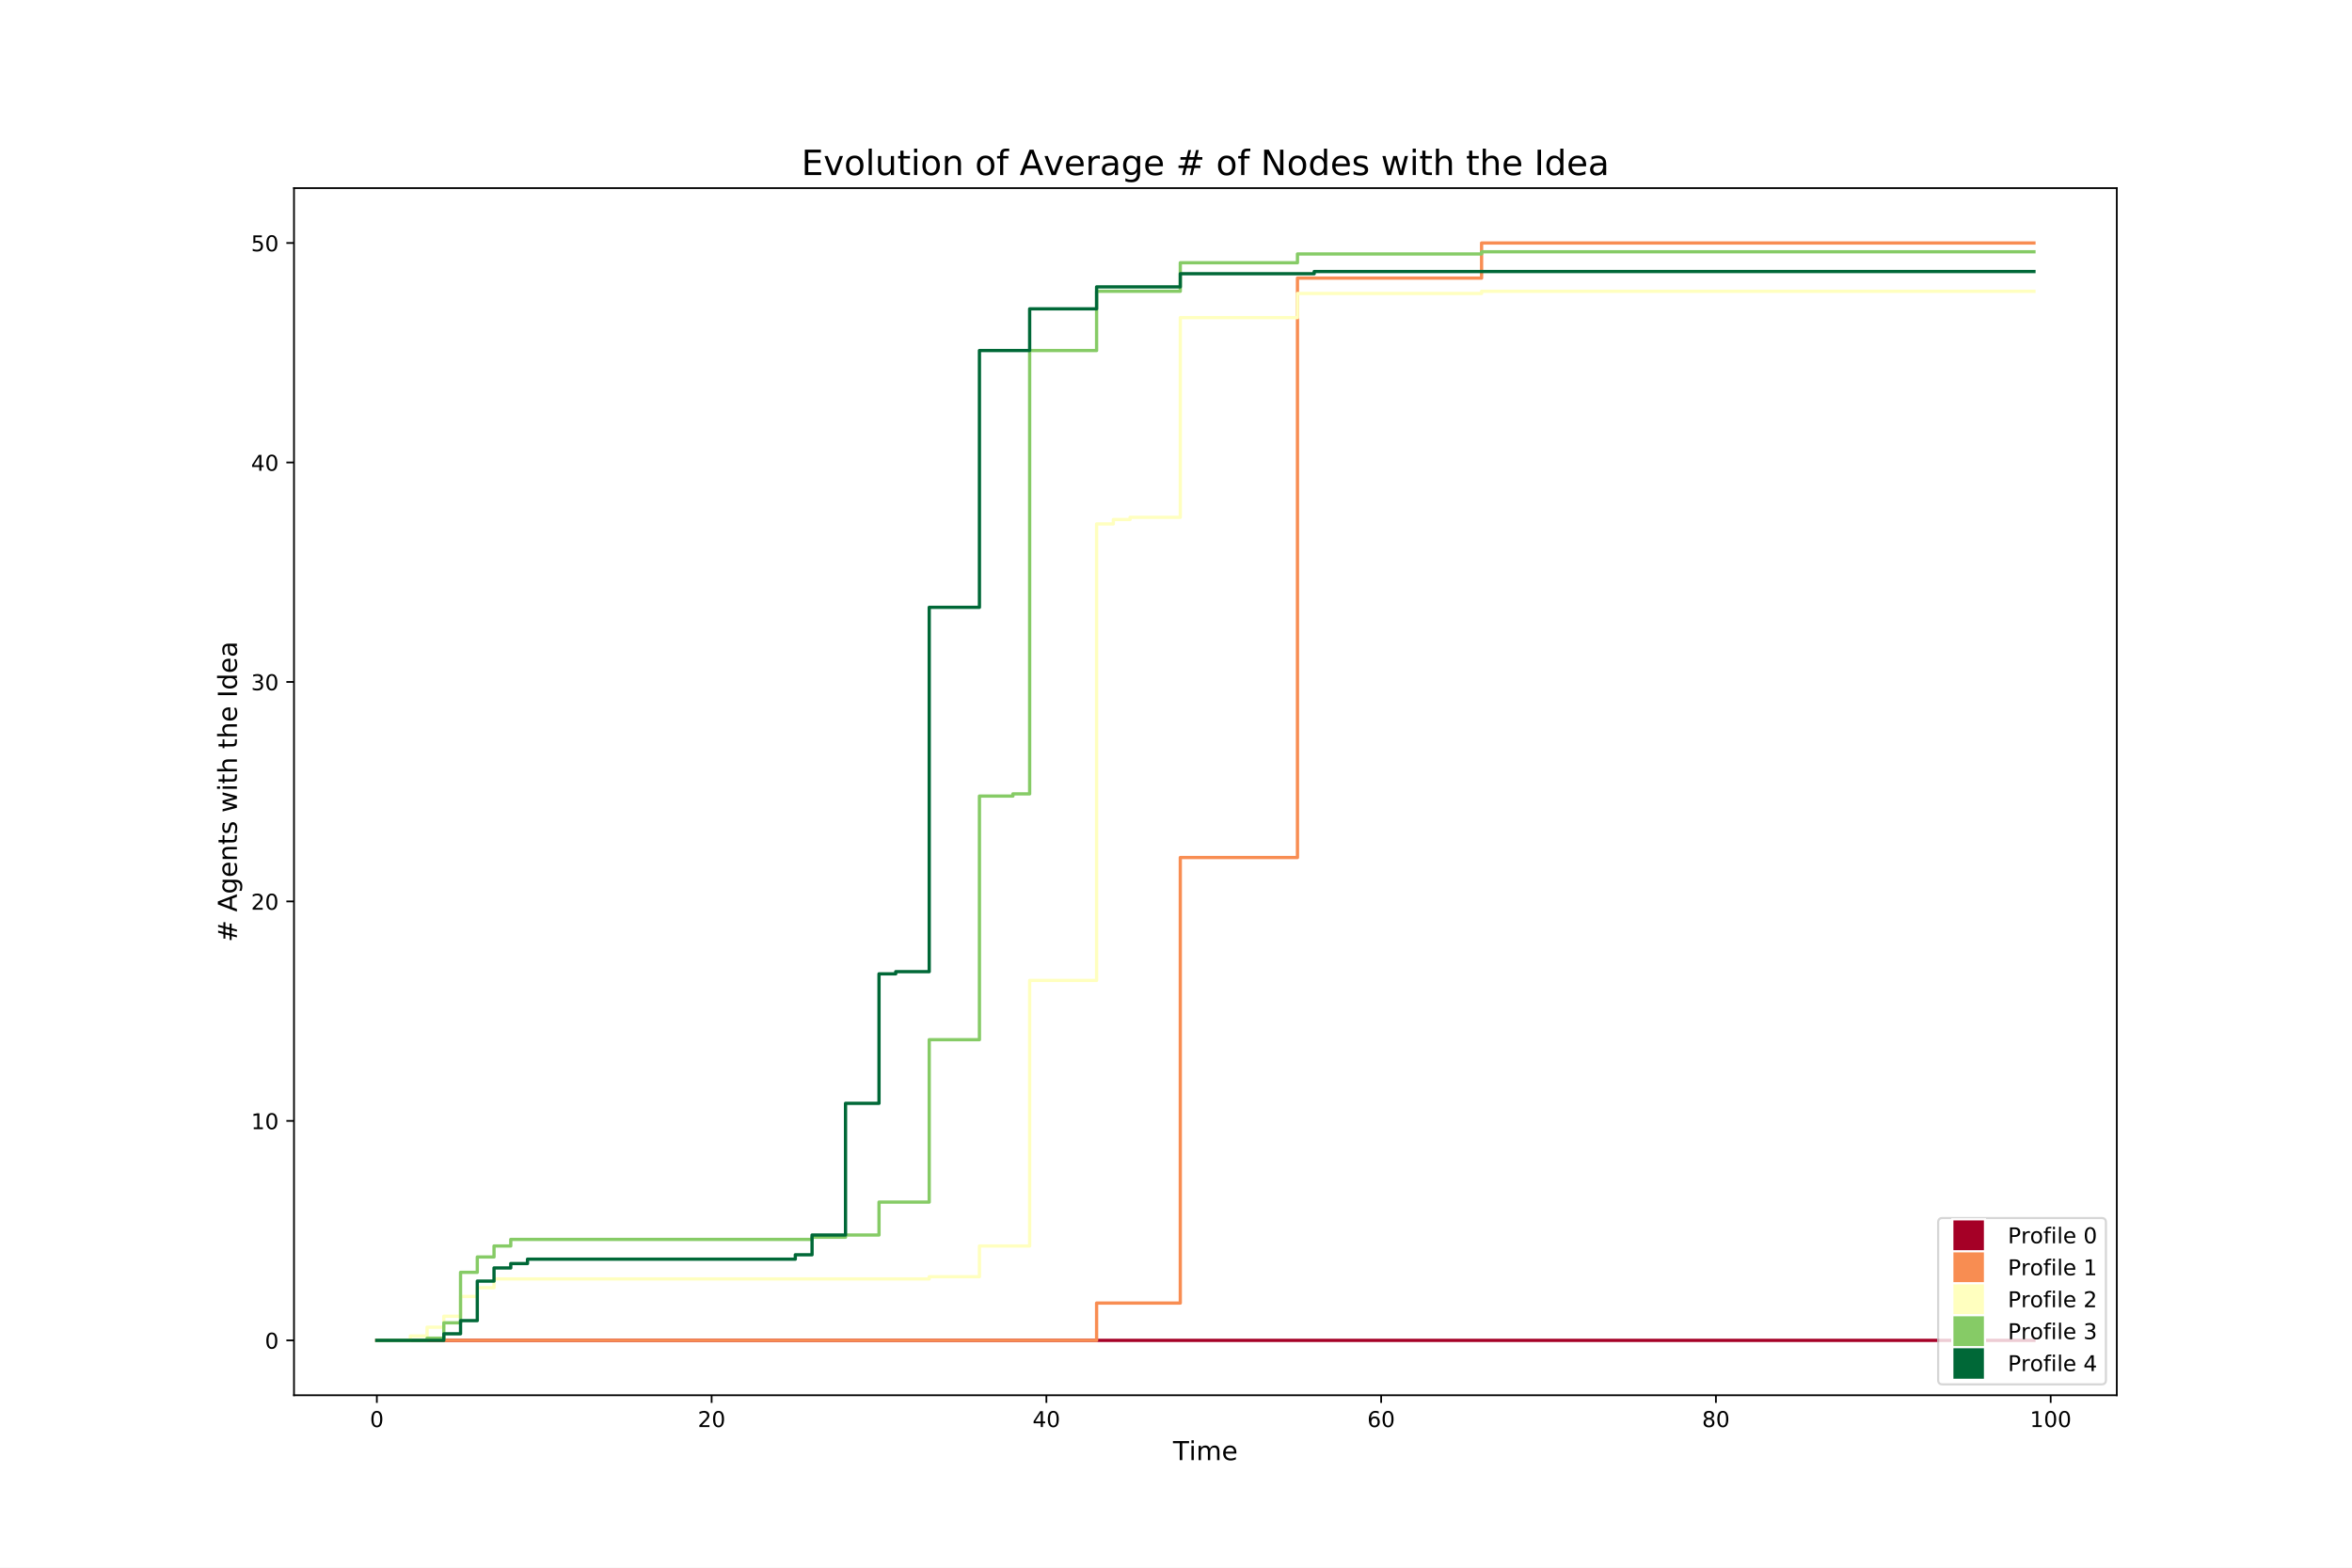
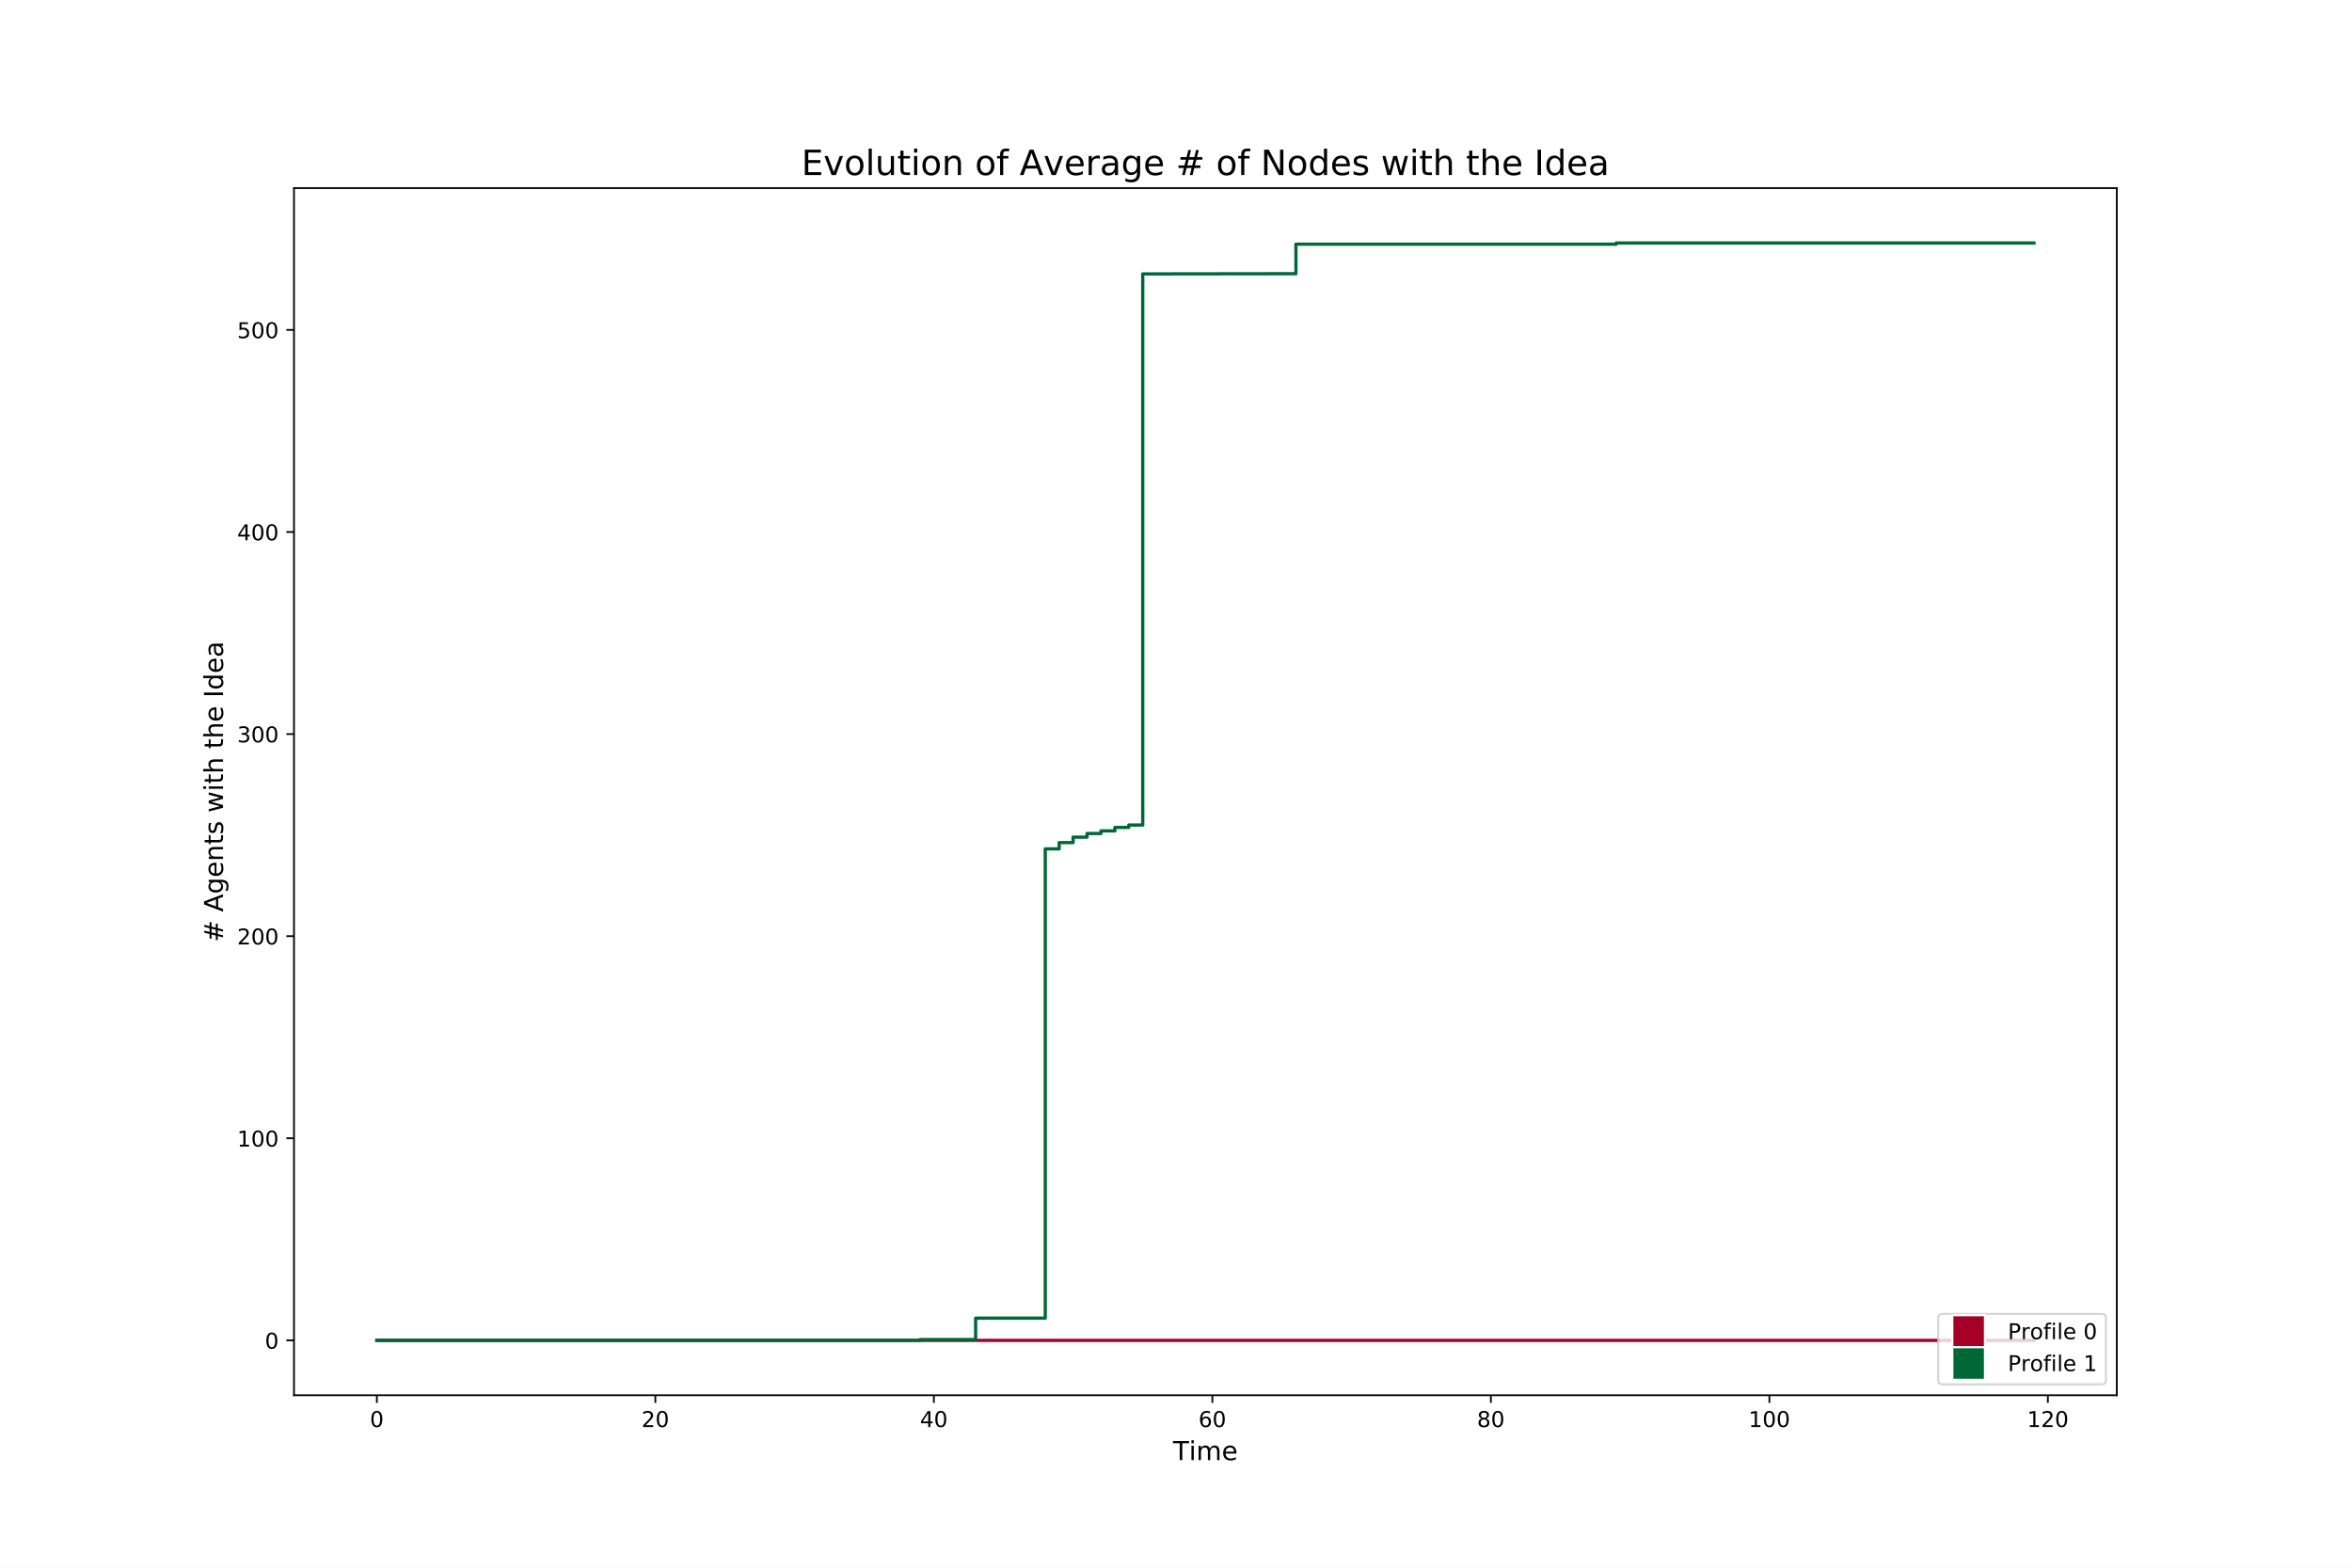
<svg xmlns="http://www.w3.org/2000/svg" xmlns:xlink="http://www.w3.org/1999/xlink" height="720pt" version="1.1" viewBox="0 0 1080 720" width="1080pt">
  <defs>
    <style type="text/css">
*{stroke-linecap:butt;stroke-linejoin:round;}
  </style>
  </defs>
  <g id="figure_1">
    <g id="patch_1">
      <path d="M 0 720  L 1080 720  L 1080 0  L 0 0  z " style="fill:#ffffff;" />
    </g>
    <g id="axes_1">
      <g id="patch_2">
        <path d="M 135 640.8  L 972 640.8  L 972 86.4  L 135 86.4  z " style="fill:#ffffff;" />
      </g>
      <g id="matplotlib.axis_1">
        <g id="xtick_1">
          <g id="line2d_1">
            <defs>
-               <path d="M 0 0  L 0 3.5  " id="mcac561932a" style="stroke:#000000;stroke-width:0.8;" />
-             </defs>
-             <g>
-               <use style="stroke:#000000;stroke-width:0.8;" x="173.045" xlink:href="#mcac561932a" y="640.8" />
+               <path d="M 0 0  L 0 3.5  " id="mf2e4e8a85e" style="stroke:#000000;stroke-width:0.8;" />
+             </defs>
+             <g>
+               <use style="stroke:#000000;stroke-width:0.8;" x="173.045" xlink:href="#mf2e4e8a85e" y="640.8" />
            </g>
          </g>
          <g id="text_1">
            <defs>
              <path d="M 31.781 66.406  Q 24.172 66.406 20.328 58.906  Q 16.5 51.422 16.5 36.375  Q 16.5 21.391 20.328 13.891  Q 24.172 6.391 31.781 6.391  Q 39.453 6.391 43.281 13.891  Q 47.125 21.391 47.125 36.375  Q 47.125 51.422 43.281 58.906  Q 39.453 66.406 31.781 66.406  z M 31.781 74.219  Q 44.047 74.219 50.516 64.516  Q 56.984 54.828 56.984 36.375  Q 56.984 17.969 50.516 8.266  Q 44.047 -1.422 31.781 -1.422  Q 19.531 -1.422 13.062 8.266  Q 6.594 17.969 6.594 36.375  Q 6.594 54.828 13.062 64.516  Q 19.531 74.219 31.781 74.219  z " id="DejaVuSans-48" />
            </defs>
            <g transform="translate(169.8642 655.3984)scale(0.1 -0.1)">
              <use xlink:href="#DejaVuSans-48" />
            </g>
          </g>
        </g>
        <g id="xtick_2">
          <g id="line2d_2">
            <g>
-               <use style="stroke:#000000;stroke-width:0.8;" x="326.764" xlink:href="#mcac561932a" y="640.8" />
+               <use style="stroke:#000000;stroke-width:0.8;" x="300.929" xlink:href="#mf2e4e8a85e" y="640.8" />
            </g>
          </g>
          <g id="text_2">
            <defs>
              <path d="M 19.188 8.297  L 53.609 8.297  L 53.609 0  L 7.328 0  L 7.328 8.297  Q 12.938 14.109 22.625 23.891  Q 32.328 33.688 34.812 36.531  Q 39.547 41.844 41.422 45.531  Q 43.312 49.219 43.312 52.781  Q 43.312 58.594 39.234 62.25  Q 35.156 65.922 28.609 65.922  Q 23.969 65.922 18.812 64.312  Q 13.672 62.703 7.812 59.422  L 7.812 69.391  Q 13.766 71.781 18.938 73  Q 24.125 74.219 28.422 74.219  Q 39.75 74.219 46.484 68.547  Q 53.219 62.891 53.219 53.422  Q 53.219 48.922 51.531 44.891  Q 49.859 40.875 45.406 35.406  Q 44.188 33.984 37.641 27.219  Q 31.109 20.453 19.188 8.297  z " id="DejaVuSans-50" />
            </defs>
-             <g transform="translate(320.402 655.3984)scale(0.1 -0.1)">
+             <g transform="translate(294.5668 655.3984)scale(0.1 -0.1)">
              <use xlink:href="#DejaVuSans-50" />
              <use x="63.623" xlink:href="#DejaVuSans-48" />
            </g>
          </g>
        </g>
        <g id="xtick_3">
          <g id="line2d_3">
            <g>
-               <use style="stroke:#000000;stroke-width:0.8;" x="480.483" xlink:href="#mcac561932a" y="640.8" />
+               <use style="stroke:#000000;stroke-width:0.8;" x="428.813" xlink:href="#mf2e4e8a85e" y="640.8" />
            </g>
          </g>
          <g id="text_3">
            <defs>
              <path d="M 37.797 64.312  L 12.891 25.391  L 37.797 25.391  z M 35.203 72.906  L 47.609 72.906  L 47.609 25.391  L 58.016 25.391  L 58.016 17.188  L 47.609 17.188  L 47.609 0  L 37.797 0  L 37.797 17.188  L 4.891 17.188  L 4.891 26.703  z " id="DejaVuSans-52" />
            </defs>
-             <g transform="translate(474.121 655.3984)scale(0.1 -0.1)">
+             <g transform="translate(422.4507 655.3984)scale(0.1 -0.1)">
              <use xlink:href="#DejaVuSans-52" />
              <use x="63.623" xlink:href="#DejaVuSans-48" />
            </g>
          </g>
        </g>
        <g id="xtick_4">
          <g id="line2d_4">
            <g>
-               <use style="stroke:#000000;stroke-width:0.8;" x="634.202" xlink:href="#mcac561932a" y="640.8" />
+               <use style="stroke:#000000;stroke-width:0.8;" x="556.697" xlink:href="#mf2e4e8a85e" y="640.8" />
            </g>
          </g>
          <g id="text_4">
            <defs>
              <path d="M 33.016 40.375  Q 26.375 40.375 22.484 35.828  Q 18.609 31.297 18.609 23.391  Q 18.609 15.531 22.484 10.953  Q 26.375 6.391 33.016 6.391  Q 39.656 6.391 43.531 10.953  Q 47.406 15.531 47.406 23.391  Q 47.406 31.297 43.531 35.828  Q 39.656 40.375 33.016 40.375  z M 52.594 71.297  L 52.594 62.312  Q 48.875 64.062 45.094 64.984  Q 41.312 65.922 37.594 65.922  Q 27.828 65.922 22.672 59.328  Q 17.531 52.734 16.797 39.406  Q 19.672 43.656 24.016 45.922  Q 28.375 48.188 33.594 48.188  Q 44.578 48.188 50.953 41.516  Q 57.328 34.859 57.328 23.391  Q 57.328 12.156 50.688 5.359  Q 44.047 -1.422 33.016 -1.422  Q 20.359 -1.422 13.672 8.266  Q 6.984 17.969 6.984 36.375  Q 6.984 53.656 15.188 63.938  Q 23.391 74.219 37.203 74.219  Q 40.922 74.219 44.703 73.484  Q 48.484 72.75 52.594 71.297  z " id="DejaVuSans-54" />
            </defs>
-             <g transform="translate(627.84 655.3984)scale(0.1 -0.1)">
+             <g transform="translate(550.3346 655.3984)scale(0.1 -0.1)">
              <use xlink:href="#DejaVuSans-54" />
              <use x="63.623" xlink:href="#DejaVuSans-48" />
            </g>
          </g>
        </g>
        <g id="xtick_5">
          <g id="line2d_5">
            <g>
-               <use style="stroke:#000000;stroke-width:0.8;" x="787.921" xlink:href="#mcac561932a" y="640.8" />
+               <use style="stroke:#000000;stroke-width:0.8;" x="684.581" xlink:href="#mf2e4e8a85e" y="640.8" />
            </g>
          </g>
          <g id="text_5">
            <defs>
              <path d="M 31.781 34.625  Q 24.75 34.625 20.719 30.859  Q 16.703 27.094 16.703 20.516  Q 16.703 13.922 20.719 10.156  Q 24.75 6.391 31.781 6.391  Q 38.812 6.391 42.859 10.172  Q 46.922 13.969 46.922 20.516  Q 46.922 27.094 42.891 30.859  Q 38.875 34.625 31.781 34.625  z M 21.922 38.812  Q 15.578 40.375 12.031 44.719  Q 8.5 49.078 8.5 55.328  Q 8.5 64.062 14.719 69.141  Q 20.953 74.219 31.781 74.219  Q 42.672 74.219 48.875 69.141  Q 55.078 64.062 55.078 55.328  Q 55.078 49.078 51.531 44.719  Q 48 40.375 41.703 38.812  Q 48.828 37.156 52.797 32.312  Q 56.781 27.484 56.781 20.516  Q 56.781 9.906 50.312 4.234  Q 43.844 -1.422 31.781 -1.422  Q 19.734 -1.422 13.25 4.234  Q 6.781 9.906 6.781 20.516  Q 6.781 27.484 10.781 32.312  Q 14.797 37.156 21.922 38.812  z M 18.312 54.391  Q 18.312 48.734 21.844 45.562  Q 25.391 42.391 31.781 42.391  Q 38.141 42.391 41.719 45.562  Q 45.312 48.734 45.312 54.391  Q 45.312 60.062 41.719 63.234  Q 38.141 66.406 31.781 66.406  Q 25.391 66.406 21.844 63.234  Q 18.312 60.062 18.312 54.391  z " id="DejaVuSans-56" />
            </defs>
-             <g transform="translate(781.559 655.3984)scale(0.1 -0.1)">
+             <g transform="translate(678.2185 655.3984)scale(0.1 -0.1)">
              <use xlink:href="#DejaVuSans-56" />
              <use x="63.623" xlink:href="#DejaVuSans-48" />
            </g>
          </g>
        </g>
        <g id="xtick_6">
          <g id="line2d_6">
            <g>
-               <use style="stroke:#000000;stroke-width:0.8;" x="941.64" xlink:href="#mcac561932a" y="640.8" />
+               <use style="stroke:#000000;stroke-width:0.8;" x="812.465" xlink:href="#mf2e4e8a85e" y="640.8" />
            </g>
          </g>
          <g id="text_6">
            <defs>
              <path d="M 12.406 8.297  L 28.516 8.297  L 28.516 63.922  L 10.984 60.406  L 10.984 69.391  L 28.422 72.906  L 38.281 72.906  L 38.281 8.297  L 54.391 8.297  L 54.391 0  L 12.406 0  z " id="DejaVuSans-49" />
            </defs>
-             <g transform="translate(932.0967 655.3984)scale(0.1 -0.1)">
+             <g transform="translate(802.9211 655.3984)scale(0.1 -0.1)">
              <use xlink:href="#DejaVuSans-49" />
              <use x="63.623" xlink:href="#DejaVuSans-48" />
              <use x="127.246" xlink:href="#DejaVuSans-48" />
            </g>
          </g>
        </g>
-         <g id="text_7">
+         <g id="xtick_7">
+           <g id="line2d_7">
+             <g>
+               <use style="stroke:#000000;stroke-width:0.8;" x="940.349" xlink:href="#mf2e4e8a85e" y="640.8" />
+             </g>
+           </g>
+           <g id="text_7">
+             <g transform="translate(930.805 655.3984)scale(0.1 -0.1)">
+               <use xlink:href="#DejaVuSans-49" />
+               <use x="63.623" xlink:href="#DejaVuSans-50" />
+               <use x="127.246" xlink:href="#DejaVuSans-48" />
+             </g>
+           </g>
+         </g>
+         <g id="text_8">
          <defs>
            <path d="M -0.297 72.906  L 61.375 72.906  L 61.375 64.594  L 35.5 64.594  L 35.5 0  L 25.594 0  L 25.594 64.594  L -0.297 64.594  z " id="DejaVuSans-84" />
            <path d="M 9.422 54.688  L 18.406 54.688  L 18.406 0  L 9.422 0  z M 9.422 75.984  L 18.406 75.984  L 18.406 64.594  L 9.422 64.594  z " id="DejaVuSans-105" />
            <path d="M 52 44.188  Q 55.375 50.25 60.062 53.125  Q 64.75 56 71.094 56  Q 79.641 56 84.281 50.016  Q 88.922 44.047 88.922 33.016  L 88.922 0  L 79.891 0  L 79.891 32.719  Q 79.891 40.578 77.094 44.375  Q 74.312 48.188 68.609 48.188  Q 61.625 48.188 57.562 43.547  Q 53.516 38.922 53.516 30.906  L 53.516 0  L 44.484 0  L 44.484 32.719  Q 44.484 40.625 41.703 44.406  Q 38.922 48.188 33.109 48.188  Q 26.219 48.188 22.156 43.531  Q 18.109 38.875 18.109 30.906  L 18.109 0  L 9.078 0  L 9.078 54.688  L 18.109 54.688  L 18.109 46.188  Q 21.188 51.219 25.484 53.609  Q 29.781 56 35.688 56  Q 41.656 56 45.828 52.969  Q 50 49.953 52 44.188  z " id="DejaVuSans-109" />
            <path d="M 56.203 29.594  L 56.203 25.203  L 14.891 25.203  Q 15.484 15.922 20.484 11.062  Q 25.484 6.203 34.422 6.203  Q 39.594 6.203 44.453 7.469  Q 49.312 8.734 54.109 11.281  L 54.109 2.781  Q 49.266 0.734 44.188 -0.344  Q 39.109 -1.422 33.891 -1.422  Q 20.797 -1.422 13.156 6.188  Q 5.516 13.812 5.516 26.812  Q 5.516 40.234 12.766 48.109  Q 20.016 56 32.328 56  Q 43.359 56 49.781 48.891  Q 56.203 41.797 56.203 29.594  z M 47.219 32.234  Q 47.125 39.594 43.094 43.984  Q 39.062 48.391 32.422 48.391  Q 24.906 48.391 20.391 44.141  Q 15.875 39.891 15.188 32.172  z " id="DejaVuSans-101" />
          </defs>
          <g transform="translate(538.635 670.5963)scale(0.12 -0.12)">
            <use xlink:href="#DejaVuSans-84" />
            <use x="61.037" xlink:href="#DejaVuSans-105" />
            <use x="88.82" xlink:href="#DejaVuSans-109" />
            <use x="186.232" xlink:href="#DejaVuSans-101" />
          </g>
        </g>
      </g>
      <g id="matplotlib.axis_2">
        <g id="ytick_1">
-           <g id="line2d_7">
-             <defs>
-               <path d="M 0 0  L -3.5 0  " id="m675ecab0a8" style="stroke:#000000;stroke-width:0.8;" />
-             </defs>
-             <g>
-               <use style="stroke:#000000;stroke-width:0.8;" x="135" xlink:href="#m675ecab0a8" y="615.6" />
-             </g>
-           </g>
-           <g id="text_8">
+           <g id="line2d_8">
+             <defs>
+               <path d="M 0 0  L -3.5 0  " id="mf0cbc790c9" style="stroke:#000000;stroke-width:0.8;" />
+             </defs>
+             <g>
+               <use style="stroke:#000000;stroke-width:0.8;" x="135" xlink:href="#mf0cbc790c9" y="615.6" />
+             </g>
+           </g>
+           <g id="text_9">
            <g transform="translate(121.6375 619.3992)scale(0.1 -0.1)">
              <use xlink:href="#DejaVuSans-48" />
            </g>
          </g>
        </g>
        <g id="ytick_2">
-           <g id="line2d_8">
-             <g>
-               <use style="stroke:#000000;stroke-width:0.8;" x="135" xlink:href="#m675ecab0a8" y="514.8" />
-             </g>
-           </g>
-           <g id="text_9">
-             <g transform="translate(115.275 518.5992)scale(0.1 -0.1)">
+           <g id="line2d_9">
+             <g>
+               <use style="stroke:#000000;stroke-width:0.8;" x="135" xlink:href="#mf0cbc790c9" y="522.782" />
+             </g>
+           </g>
+           <g id="text_10">
+             <g transform="translate(108.9125 526.5815)scale(0.1 -0.1)">
              <use xlink:href="#DejaVuSans-49" />
              <use x="63.623" xlink:href="#DejaVuSans-48" />
+               <use x="127.246" xlink:href="#DejaVuSans-48" />
            </g>
          </g>
        </g>
        <g id="ytick_3">
-           <g id="line2d_9">
-             <g>
-               <use style="stroke:#000000;stroke-width:0.8;" x="135" xlink:href="#m675ecab0a8" y="414" />
-             </g>
-           </g>
-           <g id="text_10">
-             <g transform="translate(115.275 417.7992)scale(0.1 -0.1)">
+           <g id="line2d_10">
+             <g>
+               <use style="stroke:#000000;stroke-width:0.8;" x="135" xlink:href="#mf0cbc790c9" y="429.965" />
+             </g>
+           </g>
+           <g id="text_11">
+             <g transform="translate(108.9125 433.7639)scale(0.1 -0.1)">
              <use xlink:href="#DejaVuSans-50" />
              <use x="63.623" xlink:href="#DejaVuSans-48" />
+               <use x="127.246" xlink:href="#DejaVuSans-48" />
            </g>
          </g>
        </g>
        <g id="ytick_4">
-           <g id="line2d_10">
-             <g>
-               <use style="stroke:#000000;stroke-width:0.8;" x="135" xlink:href="#m675ecab0a8" y="313.2" />
-             </g>
-           </g>
-           <g id="text_11">
+           <g id="line2d_11">
+             <g>
+               <use style="stroke:#000000;stroke-width:0.8;" x="135" xlink:href="#mf0cbc790c9" y="337.147" />
+             </g>
+           </g>
+           <g id="text_12">
            <defs>
              <path d="M 40.578 39.312  Q 47.656 37.797 51.625 33  Q 55.609 28.219 55.609 21.188  Q 55.609 10.406 48.188 4.484  Q 40.766 -1.422 27.094 -1.422  Q 22.516 -1.422 17.656 -0.516  Q 12.797 0.391 7.625 2.203  L 7.625 11.719  Q 11.719 9.328 16.594 8.109  Q 21.484 6.891 26.812 6.891  Q 36.078 6.891 40.938 10.547  Q 45.797 14.203 45.797 21.188  Q 45.797 27.641 41.281 31.266  Q 36.766 34.906 28.719 34.906  L 20.219 34.906  L 20.219 43.016  L 29.109 43.016  Q 36.375 43.016 40.234 45.922  Q 44.094 48.828 44.094 54.297  Q 44.094 59.906 40.109 62.906  Q 36.141 65.922 28.719 65.922  Q 24.656 65.922 20.016 65.031  Q 15.375 64.156 9.812 62.312  L 9.812 71.094  Q 15.438 72.656 20.344 73.438  Q 25.25 74.219 29.594 74.219  Q 40.828 74.219 47.359 69.109  Q 53.906 64.016 53.906 55.328  Q 53.906 49.266 50.438 45.094  Q 46.969 40.922 40.578 39.312  z " id="DejaVuSans-51" />
            </defs>
-             <g transform="translate(115.275 316.9992)scale(0.1 -0.1)">
+             <g transform="translate(108.9125 340.9462)scale(0.1 -0.1)">
              <use xlink:href="#DejaVuSans-51" />
              <use x="63.623" xlink:href="#DejaVuSans-48" />
+               <use x="127.246" xlink:href="#DejaVuSans-48" />
            </g>
          </g>
        </g>
        <g id="ytick_5">
-           <g id="line2d_11">
-             <g>
-               <use style="stroke:#000000;stroke-width:0.8;" x="135" xlink:href="#m675ecab0a8" y="212.4" />
-             </g>
-           </g>
-           <g id="text_12">
-             <g transform="translate(115.275 216.1992)scale(0.1 -0.1)">
+           <g id="line2d_12">
+             <g>
+               <use style="stroke:#000000;stroke-width:0.8;" x="135" xlink:href="#mf0cbc790c9" y="244.329" />
+             </g>
+           </g>
+           <g id="text_13">
+             <g transform="translate(108.9125 248.1285)scale(0.1 -0.1)">
              <use xlink:href="#DejaVuSans-52" />
              <use x="63.623" xlink:href="#DejaVuSans-48" />
+               <use x="127.246" xlink:href="#DejaVuSans-48" />
            </g>
          </g>
        </g>
        <g id="ytick_6">
-           <g id="line2d_12">
-             <g>
-               <use style="stroke:#000000;stroke-width:0.8;" x="135" xlink:href="#m675ecab0a8" y="111.6" />
-             </g>
-           </g>
-           <g id="text_13">
+           <g id="line2d_13">
+             <g>
+               <use style="stroke:#000000;stroke-width:0.8;" x="135" xlink:href="#mf0cbc790c9" y="151.512" />
+             </g>
+           </g>
+           <g id="text_14">
            <defs>
              <path d="M 10.797 72.906  L 49.516 72.906  L 49.516 64.594  L 19.828 64.594  L 19.828 46.734  Q 21.969 47.469 24.109 47.828  Q 26.266 48.188 28.422 48.188  Q 40.625 48.188 47.75 41.5  Q 54.891 34.812 54.891 23.391  Q 54.891 11.625 47.562 5.094  Q 40.234 -1.422 26.906 -1.422  Q 22.312 -1.422 17.547 -0.641  Q 12.797 0.141 7.719 1.703  L 7.719 11.625  Q 12.109 9.234 16.797 8.062  Q 21.484 6.891 26.703 6.891  Q 35.156 6.891 40.078 11.328  Q 45.016 15.766 45.016 23.391  Q 45.016 31 40.078 35.438  Q 35.156 39.891 26.703 39.891  Q 22.75 39.891 18.812 39.016  Q 14.891 38.141 10.797 36.281  z " id="DejaVuSans-53" />
            </defs>
-             <g transform="translate(115.275 115.3992)scale(0.1 -0.1)">
+             <g transform="translate(108.9125 155.3108)scale(0.1 -0.1)">
              <use xlink:href="#DejaVuSans-53" />
              <use x="63.623" xlink:href="#DejaVuSans-48" />
-             </g>
-           </g>
-         </g>
-         <g id="text_14">
+               <use x="127.246" xlink:href="#DejaVuSans-48" />
+             </g>
+           </g>
+         </g>
+         <g id="text_15">
          <defs>
            <path d="M 51.125 44  L 36.922 44  L 32.812 27.688  L 47.125 27.688  z M 43.797 71.781  L 38.719 51.516  L 52.984 51.516  L 58.109 71.781  L 65.922 71.781  L 60.891 51.516  L 76.125 51.516  L 76.125 44  L 58.984 44  L 54.984 27.688  L 70.516 27.688  L 70.516 20.219  L 53.078 20.219  L 48 0  L 40.188 0  L 45.219 20.219  L 30.906 20.219  L 25.875 0  L 18.016 0  L 23.094 20.219  L 7.719 20.219  L 7.719 27.688  L 24.906 27.688  L 29 44  L 13.281 44  L 13.281 51.516  L 30.906 51.516  L 35.891 71.781  z " id="DejaVuSans-35" />
            <path id="DejaVuSans-32" />
            <path d="M 34.188 63.188  L 20.797 26.906  L 47.609 26.906  z M 28.609 72.906  L 39.797 72.906  L 67.578 0  L 57.328 0  L 50.688 18.703  L 17.828 18.703  L 11.188 0  L 0.781 0  z " id="DejaVuSans-65" />
            <path d="M 45.406 27.984  Q 45.406 37.75 41.375 43.109  Q 37.359 48.484 30.078 48.484  Q 22.859 48.484 18.828 43.109  Q 14.797 37.75 14.797 27.984  Q 14.797 18.266 18.828 12.891  Q 22.859 7.516 30.078 7.516  Q 37.359 7.516 41.375 12.891  Q 45.406 18.266 45.406 27.984  z M 54.391 6.781  Q 54.391 -7.172 48.188 -13.984  Q 42 -20.797 29.203 -20.797  Q 24.469 -20.797 20.266 -20.094  Q 16.062 -19.391 12.109 -17.922  L 12.109 -9.188  Q 16.062 -11.328 19.922 -12.344  Q 23.781 -13.375 27.781 -13.375  Q 36.625 -13.375 41.016 -8.766  Q 45.406 -4.156 45.406 5.172  L 45.406 9.625  Q 42.625 4.781 38.281 2.391  Q 33.938 0 27.875 0  Q 17.828 0 11.672 7.656  Q 5.516 15.328 5.516 27.984  Q 5.516 40.672 11.672 48.328  Q 17.828 56 27.875 56  Q 33.938 56 38.281 53.609  Q 42.625 51.219 45.406 46.391  L 45.406 54.688  L 54.391 54.688  z " id="DejaVuSans-103" />
            <path d="M 54.891 33.016  L 54.891 0  L 45.906 0  L 45.906 32.719  Q 45.906 40.484 42.875 44.328  Q 39.844 48.188 33.797 48.188  Q 26.516 48.188 22.312 43.547  Q 18.109 38.922 18.109 30.906  L 18.109 0  L 9.078 0  L 9.078 54.688  L 18.109 54.688  L 18.109 46.188  Q 21.344 51.125 25.703 53.562  Q 30.078 56 35.797 56  Q 45.219 56 50.047 50.172  Q 54.891 44.344 54.891 33.016  z " id="DejaVuSans-110" />
            <path d="M 18.312 70.219  L 18.312 54.688  L 36.812 54.688  L 36.812 47.703  L 18.312 47.703  L 18.312 18.016  Q 18.312 11.328 20.141 9.422  Q 21.969 7.516 27.594 7.516  L 36.812 7.516  L 36.812 0  L 27.594 0  Q 17.188 0 13.234 3.875  Q 9.281 7.766 9.281 18.016  L 9.281 47.703  L 2.688 47.703  L 2.688 54.688  L 9.281 54.688  L 9.281 70.219  z " id="DejaVuSans-116" />
            <path d="M 44.281 53.078  L 44.281 44.578  Q 40.484 46.531 36.375 47.5  Q 32.281 48.484 27.875 48.484  Q 21.188 48.484 17.844 46.438  Q 14.5 44.391 14.5 40.281  Q 14.5 37.156 16.891 35.375  Q 19.281 33.594 26.516 31.984  L 29.594 31.297  Q 39.156 29.25 43.188 25.516  Q 47.219 21.781 47.219 15.094  Q 47.219 7.469 41.188 3.016  Q 35.156 -1.422 24.609 -1.422  Q 20.219 -1.422 15.453 -0.562  Q 10.688 0.297 5.422 2  L 5.422 11.281  Q 10.406 8.688 15.234 7.391  Q 20.062 6.109 24.812 6.109  Q 31.156 6.109 34.562 8.281  Q 37.984 10.453 37.984 14.406  Q 37.984 18.062 35.516 20.016  Q 33.062 21.969 24.703 23.781  L 21.578 24.516  Q 13.234 26.266 9.516 29.906  Q 5.812 33.547 5.812 39.891  Q 5.812 47.609 11.281 51.797  Q 16.75 56 26.812 56  Q 31.781 56 36.172 55.266  Q 40.578 54.547 44.281 53.078  z " id="DejaVuSans-115" />
            <path d="M 4.203 54.688  L 13.188 54.688  L 24.422 12.016  L 35.594 54.688  L 46.188 54.688  L 57.422 12.016  L 68.609 54.688  L 77.594 54.688  L 63.281 0  L 52.688 0  L 40.922 44.828  L 29.109 0  L 18.5 0  z " id="DejaVuSans-119" />
            <path d="M 54.891 33.016  L 54.891 0  L 45.906 0  L 45.906 32.719  Q 45.906 40.484 42.875 44.328  Q 39.844 48.188 33.797 48.188  Q 26.516 48.188 22.312 43.547  Q 18.109 38.922 18.109 30.906  L 18.109 0  L 9.078 0  L 9.078 75.984  L 18.109 75.984  L 18.109 46.188  Q 21.344 51.125 25.703 53.562  Q 30.078 56 35.797 56  Q 45.219 56 50.047 50.172  Q 54.891 44.344 54.891 33.016  z " id="DejaVuSans-104" />
            <path d="M 9.812 72.906  L 19.672 72.906  L 19.672 0  L 9.812 0  z " id="DejaVuSans-73" />
            <path d="M 45.406 46.391  L 45.406 75.984  L 54.391 75.984  L 54.391 0  L 45.406 0  L 45.406 8.203  Q 42.578 3.328 38.25 0.953  Q 33.938 -1.422 27.875 -1.422  Q 17.969 -1.422 11.734 6.484  Q 5.516 14.406 5.516 27.297  Q 5.516 40.188 11.734 48.094  Q 17.969 56 27.875 56  Q 33.938 56 38.25 53.625  Q 42.578 51.266 45.406 46.391  z M 14.797 27.297  Q 14.797 17.391 18.875 11.75  Q 22.953 6.109 30.078 6.109  Q 37.203 6.109 41.297 11.75  Q 45.406 17.391 45.406 27.297  Q 45.406 37.203 41.297 42.844  Q 37.203 48.484 30.078 48.484  Q 22.953 48.484 18.875 42.844  Q 14.797 37.203 14.797 27.297  z " id="DejaVuSans-100" />
            <path d="M 34.281 27.484  Q 23.391 27.484 19.188 25  Q 14.984 22.516 14.984 16.5  Q 14.984 11.719 18.141 8.906  Q 21.297 6.109 26.703 6.109  Q 34.188 6.109 38.703 11.406  Q 43.219 16.703 43.219 25.484  L 43.219 27.484  z M 52.203 31.203  L 52.203 0  L 43.219 0  L 43.219 8.297  Q 40.141 3.328 35.547 0.953  Q 30.953 -1.422 24.312 -1.422  Q 15.922 -1.422 10.953 3.297  Q 6 8.016 6 15.922  Q 6 25.141 12.172 29.828  Q 18.359 34.516 30.609 34.516  L 43.219 34.516  L 43.219 35.406  Q 43.219 41.609 39.141 45  Q 35.062 48.391 27.688 48.391  Q 23 48.391 18.547 47.266  Q 14.109 46.141 10.016 43.891  L 10.016 52.203  Q 14.938 54.109 19.578 55.047  Q 24.219 56 28.609 56  Q 40.484 56 46.344 49.844  Q 52.203 43.703 52.203 31.203  z " id="DejaVuSans-97" />
          </defs>
-           <g transform="translate(108.7794 432.6637)rotate(-90)scale(0.12 -0.12)">
+           <g transform="translate(102.4169 432.6637)rotate(-90)scale(0.12 -0.12)">
            <use xlink:href="#DejaVuSans-35" />
            <use x="83.789" xlink:href="#DejaVuSans-32" />
            <use x="115.576" xlink:href="#DejaVuSans-65" />
            <use x="183.984" xlink:href="#DejaVuSans-103" />
            <use x="247.461" xlink:href="#DejaVuSans-101" />
            <use x="308.984" xlink:href="#DejaVuSans-110" />
            <use x="372.363" xlink:href="#DejaVuSans-116" />
            <use x="411.572" xlink:href="#DejaVuSans-115" />
            <use x="463.672" xlink:href="#DejaVuSans-32" />
            <use x="495.459" xlink:href="#DejaVuSans-119" />
            <use x="577.246" xlink:href="#DejaVuSans-105" />
            <use x="605.029" xlink:href="#DejaVuSans-116" />
            <use x="644.238" xlink:href="#DejaVuSans-104" />
            <use x="707.617" xlink:href="#DejaVuSans-32" />
            <use x="739.404" xlink:href="#DejaVuSans-116" />
            <use x="778.613" xlink:href="#DejaVuSans-104" />
            <use x="841.992" xlink:href="#DejaVuSans-101" />
            <use x="903.516" xlink:href="#DejaVuSans-32" />
            <use x="935.303" xlink:href="#DejaVuSans-73" />
            <use x="964.795" xlink:href="#DejaVuSans-100" />
            <use x="1028.271" xlink:href="#DejaVuSans-101" />
            <use x="1089.795" xlink:href="#DejaVuSans-97" />
          </g>
        </g>
      </g>
-       <g id="line2d_13">
-         <path clip-path="url(#pe5edf9dbcb)" d="M 173.045 615.6  L 933.955 615.6  L 933.955 615.6  " style="fill:none;stroke:#a50026;stroke-linecap:square;stroke-width:1.5;" />
-       </g>
      <g id="line2d_14">
-         <path clip-path="url(#pe5edf9dbcb)" d="M 173.045 615.6  L 503.541 615.6  L 503.541 598.464  L 541.971 598.464  L 541.971 393.84  L 595.773 393.84  L 595.773 127.728  L 680.318 127.728  L 680.318 111.6  L 933.955 111.6  L 933.955 111.6  " style="fill:none;stroke:#f88d52;stroke-linecap:square;stroke-width:1.5;" />
+         <path clip-path="url(#pd83fcfd7bd)" d="M 173.045 615.6  L 933.955 615.6  L 933.955 615.6  " style="fill:none;stroke:#a50026;stroke-linecap:square;stroke-width:1.5;" />
      </g>
      <g id="line2d_15">
-         <path clip-path="url(#pe5edf9dbcb)" d="M 173.045 615.6  L 188.417 615.6  L 188.417 613.584  L 196.103 613.584  L 196.103 609.552  L 203.789 609.552  L 203.789 604.512  L 211.475 604.512  L 211.475 595.44  L 219.161 595.44  L 219.161 591.408  L 226.847 591.408  L 226.847 587.376  L 426.682 587.376  L 426.682 586.368  L 449.74 586.368  L 449.74 572.256  L 472.798 572.256  L 472.798 450.288  L 503.541 450.288  L 503.541 240.624  L 511.227 240.624  L 511.227 238.608  L 518.913 238.608  L 518.913 237.6  L 541.971 237.6  L 541.971 145.872  L 595.773 145.872  L 595.773 134.784  L 680.318 134.784  L 680.318 133.776  L 933.955 133.776  L 933.955 133.776  " style="fill:none;stroke:#ffffbf;stroke-linecap:square;stroke-width:1.5;" />
-       </g>
-       <g id="line2d_16">
-         <path clip-path="url(#pe5edf9dbcb)" d="M 173.045 615.6  L 196.103 615.6  L 196.103 614.592  L 203.789 614.592  L 203.789 607.536  L 211.475 607.536  L 211.475 584.352  L 219.161 584.352  L 219.161 577.296  L 226.847 577.296  L 226.847 572.256  L 234.533 572.256  L 234.533 569.232  L 372.88 569.232  L 372.88 568.224  L 388.252 568.224  L 388.252 567.216  L 403.624 567.216  L 403.624 552.096  L 426.682 552.096  L 426.682 477.504  L 449.74 477.504  L 449.74 365.616  L 465.112 365.616  L 465.112 364.608  L 472.798 364.608  L 472.798 160.992  L 503.541 160.992  L 503.541 133.776  L 541.971 133.776  L 541.971 120.672  L 595.773 120.672  L 595.773 116.64  L 680.318 116.64  L 680.318 115.632  L 933.955 115.632  L 933.955 115.632  " style="fill:none;stroke:#86cb66;stroke-linecap:square;stroke-width:1.5;" />
-       </g>
-       <g id="line2d_17">
-         <path clip-path="url(#pe5edf9dbcb)" d="M 173.045 615.6  L 203.789 615.6  L 203.789 612.576  L 211.475 612.576  L 211.475 606.528  L 219.161 606.528  L 219.161 588.384  L 226.847 588.384  L 226.847 582.336  L 234.533 582.336  L 234.533 580.32  L 242.219 580.32  L 242.219 578.304  L 365.194 578.304  L 365.194 576.288  L 372.88 576.288  L 372.88 567.216  L 388.252 567.216  L 388.252 506.736  L 403.624 506.736  L 403.624 447.264  L 411.31 447.264  L 411.31 446.256  L 426.682 446.256  L 426.682 278.928  L 449.74 278.928  L 449.74 160.992  L 472.798 160.992  L 472.798 141.84  L 503.541 141.84  L 503.541 131.76  L 541.971 131.76  L 541.971 125.712  L 603.459 125.712  L 603.459 124.704  L 933.955 124.704  L 933.955 124.704  " style="fill:none;stroke:#006837;stroke-linecap:square;stroke-width:1.5;" />
+         <path clip-path="url(#pd83fcfd7bd)" d="M 173.045 615.6  L 422.419 615.6  L 422.419 615.229  L 447.996 615.229  L 447.996 605.39  L 479.967 605.39  L 479.967 389.867  L 486.361 389.867  L 486.361 386.99  L 492.755 386.99  L 492.755 384.484  L 499.149 384.484  L 499.149 382.813  L 505.544 382.813  L 505.544 381.607  L 511.938 381.607  L 511.938 380.029  L 518.332 380.029  L 518.332 378.915  L 524.726 378.915  L 524.726 125.801  L 595.062 125.708  L 595.062 112.157  L 742.129 112.157  L 742.129 111.6  L 933.955 111.6  L 933.955 111.6  " style="fill:none;stroke:#006837;stroke-linecap:square;stroke-width:1.5;" />
      </g>
      <g id="patch_3">
        <path d="M 135 640.8  L 135 86.4  " style="fill:none;stroke:#000000;stroke-linecap:square;stroke-linejoin:miter;stroke-width:0.8;" />
      </g>
      <g id="patch_4">
        <path d="M 972 640.8  L 972 86.4  " style="fill:none;stroke:#000000;stroke-linecap:square;stroke-linejoin:miter;stroke-width:0.8;" />
      </g>
      <g id="patch_5">
        <path d="M 135 640.8  L 972 640.8  " style="fill:none;stroke:#000000;stroke-linecap:square;stroke-linejoin:miter;stroke-width:0.8;" />
      </g>
      <g id="patch_6">
        <path d="M 135 86.4  L 972 86.4  " style="fill:none;stroke:#000000;stroke-linecap:square;stroke-linejoin:miter;stroke-width:0.8;" />
      </g>
-       <g id="text_15">
+       <g id="text_16">
        <defs>
          <path d="M 9.812 72.906  L 55.906 72.906  L 55.906 64.594  L 19.672 64.594  L 19.672 43.016  L 54.391 43.016  L 54.391 34.719  L 19.672 34.719  L 19.672 8.297  L 56.781 8.297  L 56.781 0  L 9.812 0  z " id="DejaVuSans-69" />
          <path d="M 2.984 54.688  L 12.5 54.688  L 29.594 8.797  L 46.688 54.688  L 56.203 54.688  L 35.688 0  L 23.484 0  z " id="DejaVuSans-118" />
          <path d="M 30.609 48.391  Q 23.391 48.391 19.188 42.75  Q 14.984 37.109 14.984 27.297  Q 14.984 17.484 19.156 11.844  Q 23.344 6.203 30.609 6.203  Q 37.797 6.203 41.984 11.859  Q 46.188 17.531 46.188 27.297  Q 46.188 37.016 41.984 42.703  Q 37.797 48.391 30.609 48.391  z M 30.609 56  Q 42.328 56 49.016 48.375  Q 55.719 40.766 55.719 27.297  Q 55.719 13.875 49.016 6.219  Q 42.328 -1.422 30.609 -1.422  Q 18.844 -1.422 12.172 6.219  Q 5.516 13.875 5.516 27.297  Q 5.516 40.766 12.172 48.375  Q 18.844 56 30.609 56  z " id="DejaVuSans-111" />
          <path d="M 9.422 75.984  L 18.406 75.984  L 18.406 0  L 9.422 0  z " id="DejaVuSans-108" />
          <path d="M 8.5 21.578  L 8.5 54.688  L 17.484 54.688  L 17.484 21.922  Q 17.484 14.156 20.5 10.266  Q 23.531 6.391 29.594 6.391  Q 36.859 6.391 41.078 11.031  Q 45.312 15.672 45.312 23.688  L 45.312 54.688  L 54.297 54.688  L 54.297 0  L 45.312 0  L 45.312 8.406  Q 42.047 3.422 37.719 1  Q 33.406 -1.422 27.688 -1.422  Q 18.266 -1.422 13.375 4.438  Q 8.5 10.297 8.5 21.578  z M 31.109 56  z " id="DejaVuSans-117" />
          <path d="M 37.109 75.984  L 37.109 68.5  L 28.516 68.5  Q 23.688 68.5 21.797 66.547  Q 19.922 64.594 19.922 59.516  L 19.922 54.688  L 34.719 54.688  L 34.719 47.703  L 19.922 47.703  L 19.922 0  L 10.891 0  L 10.891 47.703  L 2.297 47.703  L 2.297 54.688  L 10.891 54.688  L 10.891 58.5  Q 10.891 67.625 15.141 71.797  Q 19.391 75.984 28.609 75.984  z " id="DejaVuSans-102" />
          <path d="M 41.109 46.297  Q 39.594 47.172 37.812 47.578  Q 36.031 48 33.891 48  Q 26.266 48 22.188 43.047  Q 18.109 38.094 18.109 28.812  L 18.109 0  L 9.078 0  L 9.078 54.688  L 18.109 54.688  L 18.109 46.188  Q 20.953 51.172 25.484 53.578  Q 30.031 56 36.531 56  Q 37.453 56 38.578 55.875  Q 39.703 55.766 41.062 55.516  z " id="DejaVuSans-114" />
          <path d="M 9.812 72.906  L 23.094 72.906  L 55.422 11.922  L 55.422 72.906  L 64.984 72.906  L 64.984 0  L 51.703 0  L 19.391 60.984  L 19.391 0  L 9.812 0  z " id="DejaVuSans-78" />
        </defs>
        <g transform="translate(368.0038 80.4)scale(0.16 -0.16)">
          <use xlink:href="#DejaVuSans-69" />
          <use x="63.184" xlink:href="#DejaVuSans-118" />
          <use x="122.363" xlink:href="#DejaVuSans-111" />
          <use x="183.545" xlink:href="#DejaVuSans-108" />
          <use x="211.328" xlink:href="#DejaVuSans-117" />
          <use x="274.707" xlink:href="#DejaVuSans-116" />
          <use x="313.916" xlink:href="#DejaVuSans-105" />
          <use x="341.699" xlink:href="#DejaVuSans-111" />
          <use x="402.881" xlink:href="#DejaVuSans-110" />
          <use x="466.26" xlink:href="#DejaVuSans-32" />
          <use x="498.047" xlink:href="#DejaVuSans-111" />
          <use x="559.229" xlink:href="#DejaVuSans-102" />
          <use x="594.434" xlink:href="#DejaVuSans-32" />
          <use x="626.221" xlink:href="#DejaVuSans-65" />
          <use x="694.551" xlink:href="#DejaVuSans-118" />
          <use x="753.73" xlink:href="#DejaVuSans-101" />
          <use x="815.254" xlink:href="#DejaVuSans-114" />
          <use x="856.367" xlink:href="#DejaVuSans-97" />
          <use x="917.646" xlink:href="#DejaVuSans-103" />
          <use x="981.123" xlink:href="#DejaVuSans-101" />
          <use x="1042.646" xlink:href="#DejaVuSans-32" />
          <use x="1074.434" xlink:href="#DejaVuSans-35" />
          <use x="1158.223" xlink:href="#DejaVuSans-32" />
          <use x="1190.01" xlink:href="#DejaVuSans-111" />
          <use x="1251.191" xlink:href="#DejaVuSans-102" />
          <use x="1286.396" xlink:href="#DejaVuSans-32" />
          <use x="1318.184" xlink:href="#DejaVuSans-78" />
          <use x="1392.988" xlink:href="#DejaVuSans-111" />
          <use x="1454.17" xlink:href="#DejaVuSans-100" />
          <use x="1517.646" xlink:href="#DejaVuSans-101" />
          <use x="1579.17" xlink:href="#DejaVuSans-115" />
          <use x="1631.27" xlink:href="#DejaVuSans-32" />
          <use x="1663.057" xlink:href="#DejaVuSans-119" />
          <use x="1744.844" xlink:href="#DejaVuSans-105" />
          <use x="1772.627" xlink:href="#DejaVuSans-116" />
          <use x="1811.836" xlink:href="#DejaVuSans-104" />
          <use x="1875.215" xlink:href="#DejaVuSans-32" />
          <use x="1907.002" xlink:href="#DejaVuSans-116" />
          <use x="1946.211" xlink:href="#DejaVuSans-104" />
          <use x="2009.59" xlink:href="#DejaVuSans-101" />
          <use x="2071.113" xlink:href="#DejaVuSans-32" />
          <use x="2102.9" xlink:href="#DejaVuSans-73" />
          <use x="2132.393" xlink:href="#DejaVuSans-100" />
          <use x="2195.869" xlink:href="#DejaVuSans-101" />
          <use x="2257.393" xlink:href="#DejaVuSans-97" />
        </g>
      </g>
      <g id="legend_1">
        <g id="patch_7">
-           <path d="M 891.975 635.8  L 965 635.8  Q 967 635.8 967 633.8  L 967 561.409  Q 967 559.409 965 559.409  L 891.975 559.409  Q 889.975 559.409 889.975 561.409  L 889.975 633.8  Q 889.975 635.8 891.975 635.8  z " style="fill:#ffffff;opacity:0.8;stroke:#cccccc;stroke-linejoin:miter;" />
-         </g>
-         <g id="line2d_18">
-           <path d="M 893.975 567.508  L 913.975 567.508  " style="fill:none;stroke:#ffffff;stroke-linecap:square;stroke-width:1.5;" />
-         </g>
-         <g id="line2d_19">
+           <path d="M 891.975 635.8  L 965 635.8  Q 967 635.8 967 633.8  L 967 605.444  Q 967 603.444 965 603.444  L 891.975 603.444  Q 889.975 603.444 889.975 605.444  L 889.975 633.8  Q 889.975 635.8 891.975 635.8  z " style="fill:#ffffff;opacity:0.8;stroke:#cccccc;stroke-linejoin:miter;" />
+         </g>
+         <g id="line2d_16">
+           <path d="M 893.975 611.542  L 913.975 611.542  " style="fill:none;stroke:#ffffff;stroke-linecap:square;stroke-width:1.5;" />
+         </g>
+         <g id="line2d_17">
          <defs>
-             <path d="M -7.5 7.5  L 7.5 7.5  L 7.5 -7.5  L -7.5 -7.5  z " id="m74848c258a" style="stroke:#ffffff;stroke-linejoin:miter;" />
+             <path d="M -7.5 7.5  L 7.5 7.5  L 7.5 -7.5  L -7.5 -7.5  z " id="m03766387a7" style="stroke:#ffffff;stroke-linejoin:miter;" />
          </defs>
          <g>
-             <use style="fill:#a50026;stroke:#ffffff;stroke-linejoin:miter;" x="903.975" xlink:href="#m74848c258a" y="567.508" />
-           </g>
-         </g>
-         <g id="text_16">
+             <use style="fill:#a50026;stroke:#ffffff;stroke-linejoin:miter;" x="903.975" xlink:href="#m03766387a7" y="611.542" />
+           </g>
+         </g>
+         <g id="text_17">
          <defs>
            <path d="M 19.672 64.797  L 19.672 37.406  L 32.078 37.406  Q 38.969 37.406 42.719 40.969  Q 46.484 44.531 46.484 51.125  Q 46.484 57.672 42.719 61.234  Q 38.969 64.797 32.078 64.797  z M 9.812 72.906  L 32.078 72.906  Q 44.344 72.906 50.609 67.359  Q 56.891 61.812 56.891 51.125  Q 56.891 40.328 50.609 34.812  Q 44.344 29.297 32.078 29.297  L 19.672 29.297  L 19.672 0  L 9.812 0  z " id="DejaVuSans-80" />
          </defs>
-           <g transform="translate(921.975 571.0078)scale(0.1 -0.1)">
+           <g transform="translate(921.975 615.0422)scale(0.1 -0.1)">
            <use xlink:href="#DejaVuSans-80" />
            <use x="60.287" xlink:href="#DejaVuSans-114" />
            <use x="101.369" xlink:href="#DejaVuSans-111" />
            <use x="162.551" xlink:href="#DejaVuSans-102" />
            <use x="197.756" xlink:href="#DejaVuSans-105" />
            <use x="225.539" xlink:href="#DejaVuSans-108" />
            <use x="253.322" xlink:href="#DejaVuSans-101" />
            <use x="314.846" xlink:href="#DejaVuSans-32" />
            <use x="346.633" xlink:href="#DejaVuSans-48" />
          </g>
        </g>
-         <g id="line2d_20">
-           <path d="M 893.975 582.186  L 913.975 582.186  " style="fill:none;stroke:#ffffff;stroke-linecap:square;stroke-width:1.5;" />
-         </g>
-         <g id="line2d_21">
+         <g id="line2d_18">
+           <path d="M 893.975 626.22  L 913.975 626.22  " style="fill:none;stroke:#ffffff;stroke-linecap:square;stroke-width:1.5;" />
+         </g>
+         <g id="line2d_19">
          <defs>
-             <path d="M -7.5 7.5  L 7.5 7.5  L 7.5 -7.5  L -7.5 -7.5  z " id="md7663fab17" style="stroke:#ffffff;stroke-linejoin:miter;" />
+             <path d="M -7.5 7.5  L 7.5 7.5  L 7.5 -7.5  L -7.5 -7.5  z " id="m092871dbc7" style="stroke:#ffffff;stroke-linejoin:miter;" />
          </defs>
          <g>
-             <use style="fill:#f88d52;stroke:#ffffff;stroke-linejoin:miter;" x="903.975" xlink:href="#md7663fab17" y="582.186" />
-           </g>
-         </g>
-         <g id="text_17">
-           <g transform="translate(921.975 585.6859)scale(0.1 -0.1)">
+             <use style="fill:#006837;stroke:#ffffff;stroke-linejoin:miter;" x="903.975" xlink:href="#m092871dbc7" y="626.22" />
+           </g>
+         </g>
+         <g id="text_18">
+           <g transform="translate(921.975 629.7203)scale(0.1 -0.1)">
            <use xlink:href="#DejaVuSans-80" />
            <use x="60.287" xlink:href="#DejaVuSans-114" />
            <use x="101.369" xlink:href="#DejaVuSans-111" />
            <use x="162.551" xlink:href="#DejaVuSans-102" />
            <use x="197.756" xlink:href="#DejaVuSans-105" />
            <use x="225.539" xlink:href="#DejaVuSans-108" />
            <use x="253.322" xlink:href="#DejaVuSans-101" />
            <use x="314.846" xlink:href="#DejaVuSans-32" />
            <use x="346.633" xlink:href="#DejaVuSans-49" />
          </g>
        </g>
-         <g id="line2d_22">
-           <path d="M 893.975 596.864  L 913.975 596.864  " style="fill:none;stroke:#ffffff;stroke-linecap:square;stroke-width:1.5;" />
-         </g>
-         <g id="line2d_23">
-           <defs>
-             <path d="M -7.5 7.5  L 7.5 7.5  L 7.5 -7.5  L -7.5 -7.5  z " id="m3cfde68b7e" style="stroke:#ffffff;stroke-linejoin:miter;" />
-           </defs>
-           <g>
-             <use style="fill:#ffffbf;stroke:#ffffff;stroke-linejoin:miter;" x="903.975" xlink:href="#m3cfde68b7e" y="596.864" />
-           </g>
-         </g>
-         <g id="text_18">
-           <g transform="translate(921.975 600.3641)scale(0.1 -0.1)">
-             <use xlink:href="#DejaVuSans-80" />
-             <use x="60.287" xlink:href="#DejaVuSans-114" />
-             <use x="101.369" xlink:href="#DejaVuSans-111" />
-             <use x="162.551" xlink:href="#DejaVuSans-102" />
-             <use x="197.756" xlink:href="#DejaVuSans-105" />
-             <use x="225.539" xlink:href="#DejaVuSans-108" />
-             <use x="253.322" xlink:href="#DejaVuSans-101" />
-             <use x="314.846" xlink:href="#DejaVuSans-32" />
-             <use x="346.633" xlink:href="#DejaVuSans-50" />
-           </g>
-         </g>
-         <g id="line2d_24">
-           <path d="M 893.975 611.542  L 913.975 611.542  " style="fill:none;stroke:#ffffff;stroke-linecap:square;stroke-width:1.5;" />
-         </g>
-         <g id="line2d_25">
-           <defs>
-             <path d="M -7.5 7.5  L 7.5 7.5  L 7.5 -7.5  L -7.5 -7.5  z " id="m42c79fbf0b" style="stroke:#ffffff;stroke-linejoin:miter;" />
-           </defs>
-           <g>
-             <use style="fill:#86cb66;stroke:#ffffff;stroke-linejoin:miter;" x="903.975" xlink:href="#m42c79fbf0b" y="611.542" />
-           </g>
-         </g>
-         <g id="text_19">
-           <g transform="translate(921.975 615.0422)scale(0.1 -0.1)">
-             <use xlink:href="#DejaVuSans-80" />
-             <use x="60.287" xlink:href="#DejaVuSans-114" />
-             <use x="101.369" xlink:href="#DejaVuSans-111" />
-             <use x="162.551" xlink:href="#DejaVuSans-102" />
-             <use x="197.756" xlink:href="#DejaVuSans-105" />
-             <use x="225.539" xlink:href="#DejaVuSans-108" />
-             <use x="253.322" xlink:href="#DejaVuSans-101" />
-             <use x="314.846" xlink:href="#DejaVuSans-32" />
-             <use x="346.633" xlink:href="#DejaVuSans-51" />
-           </g>
-         </g>
-         <g id="line2d_26">
-           <path d="M 893.975 626.22  L 913.975 626.22  " style="fill:none;stroke:#ffffff;stroke-linecap:square;stroke-width:1.5;" />
-         </g>
-         <g id="line2d_27">
-           <defs>
-             <path d="M -7.5 7.5  L 7.5 7.5  L 7.5 -7.5  L -7.5 -7.5  z " id="m7b602e54e8" style="stroke:#ffffff;stroke-linejoin:miter;" />
-           </defs>
-           <g>
-             <use style="fill:#006837;stroke:#ffffff;stroke-linejoin:miter;" x="903.975" xlink:href="#m7b602e54e8" y="626.22" />
-           </g>
-         </g>
-         <g id="text_20">
-           <g transform="translate(921.975 629.7203)scale(0.1 -0.1)">
-             <use xlink:href="#DejaVuSans-80" />
-             <use x="60.287" xlink:href="#DejaVuSans-114" />
-             <use x="101.369" xlink:href="#DejaVuSans-111" />
-             <use x="162.551" xlink:href="#DejaVuSans-102" />
-             <use x="197.756" xlink:href="#DejaVuSans-105" />
-             <use x="225.539" xlink:href="#DejaVuSans-108" />
-             <use x="253.322" xlink:href="#DejaVuSans-101" />
-             <use x="314.846" xlink:href="#DejaVuSans-32" />
-             <use x="346.633" xlink:href="#DejaVuSans-52" />
-           </g>
-         </g>
      </g>
    </g>
  </g>
  <defs>
-     <clipPath id="pe5edf9dbcb">
+     <clipPath id="pd83fcfd7bd">
      <rect height="554.4" width="837" x="135" y="86.4" />
    </clipPath>
  </defs>
</svg>
